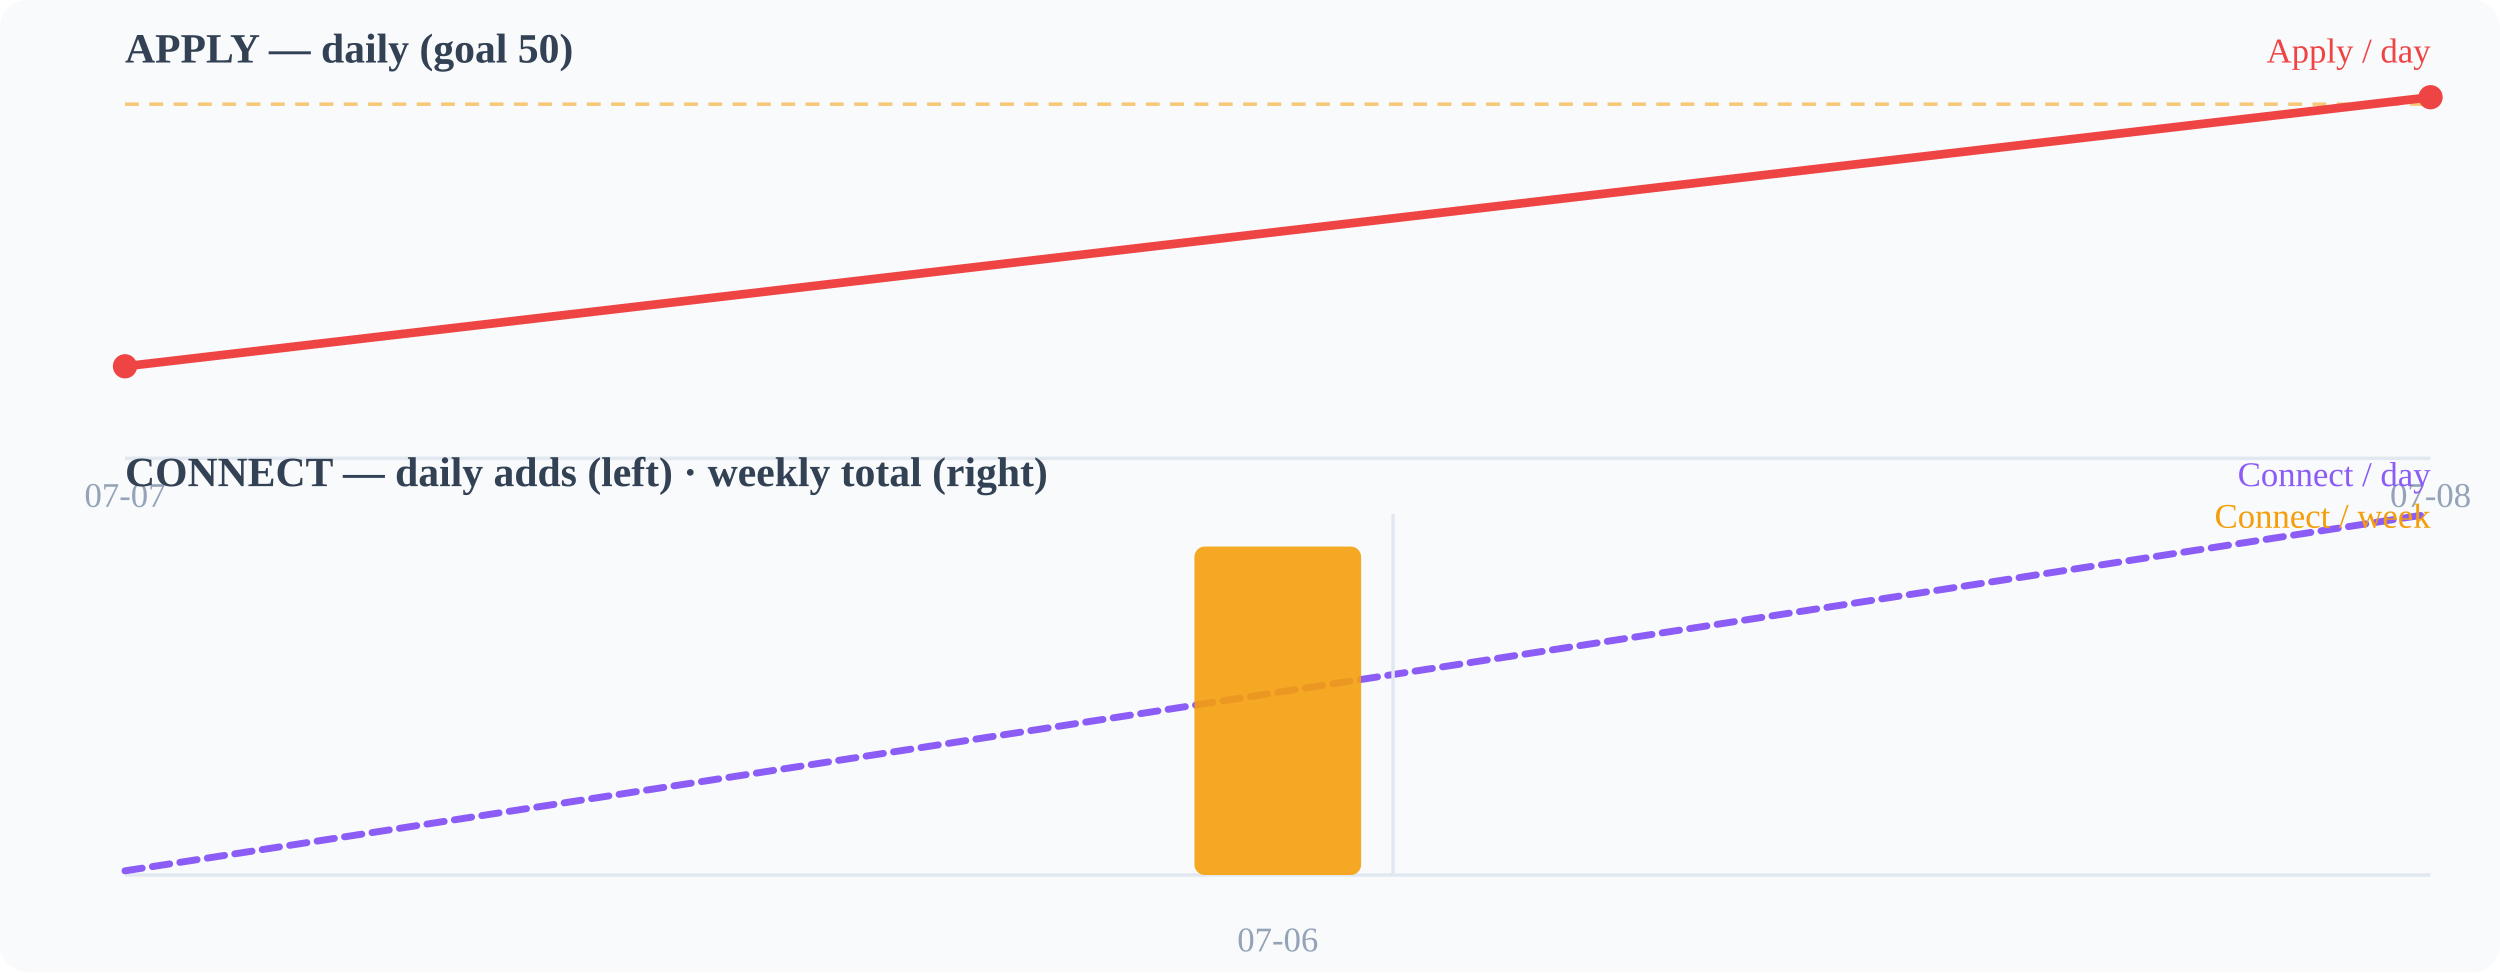
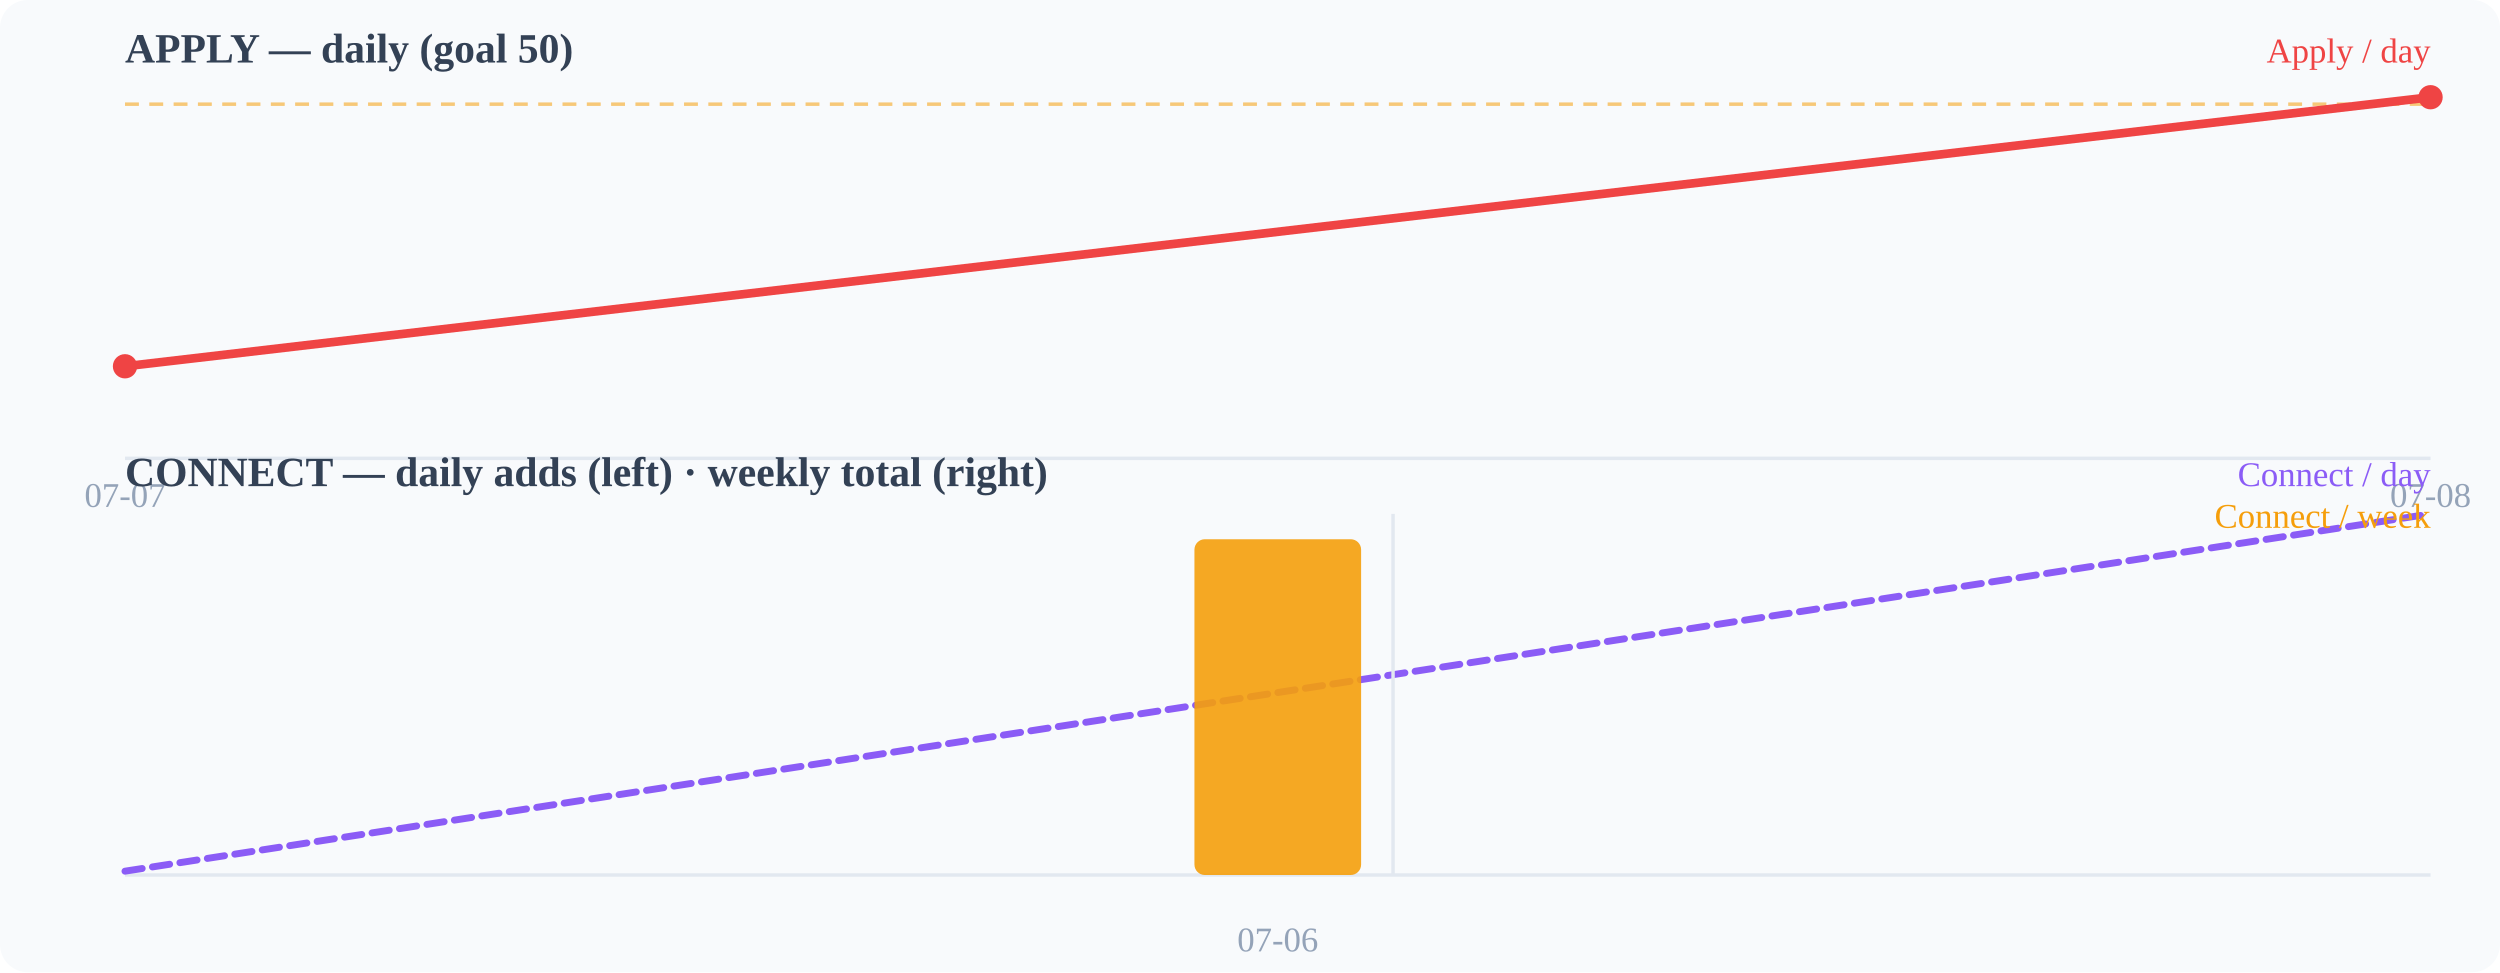
<svg xmlns="http://www.w3.org/2000/svg" width="720" height="280" viewBox="0 0 720 280">
  <rect width="720" height="280" fill="#f8fafc" rx="8" />
  <text x="36" y="18" font-size="12" font-weight="600" fill="#334155">APPLY — daily (goal 50)</text>
  <line x1="36" y1="132" x2="700" y2="132" stroke="#e2e8f0" stroke-width="1" />
  <line x1="36" y1="30.0" x2="700" y2="30.0" stroke="#f59e0b" stroke-width="1" stroke-dasharray="4 3" opacity="0.55" />
  <polyline points="36.0,105.5 700.0,28.0" fill="none" stroke="#ef4444" stroke-width="2.5" stroke-linecap="round" stroke-linejoin="round" />
  <circle cx="36" cy="105.49" r="3.5" fill="#ef4444" />
  <circle cx="700" cy="28" r="3.5" fill="#ef4444" />
  <text x="36" y="146" font-size="10" fill="#94a3b8" text-anchor="middle">07-07</text>
  <text x="700" y="146" font-size="10" fill="#94a3b8" text-anchor="middle">07-08</text>
  <text x="36" y="140" font-size="12" font-weight="600" fill="#334155">CONNECT — daily adds (left) · weekly total (right)</text>
  <line x1="36" y1="252" x2="700" y2="252" stroke="#e2e8f0" stroke-width="1" />
-   <polyline points="36.0,250.8 700.0,148.0" fill="none" stroke="#8b5cf6" stroke-width="2" stroke-linecap="round" stroke-linejoin="round" stroke-dasharray="5 3" />
-   <rect x="344.0" y="157.4" width="48" height="94.6" rx="3" fill="#f59e0b" opacity="0.9" />
+   <polyline points="36.0,250.9 700.0,148.0" fill="none" stroke="#8b5cf6" stroke-width="2" stroke-linecap="round" stroke-linejoin="round" stroke-dasharray="5 3" />
+   <rect x="344.0" y="155.3" width="48" height="96.7" rx="3" fill="#f59e0b" opacity="0.9" />
  <line x1="401.2" y1="148" x2="401.2" y2="252" stroke="#e2e8f0" stroke-width="1" />
  <text x="368" y="274" font-size="10" fill="#94a3b8" text-anchor="middle">07-06</text>
  <text x="700" y="18" font-size="10" fill="#ef4444" text-anchor="end">Apply / day</text>
  <text x="700" y="140" font-size="10" fill="#8b5cf6" text-anchor="end">Connect / day</text>
  <text x="700" y="152" font-size="10" fill="#f59e0b" text-anchor="end">Connect / week</text>
</svg>
